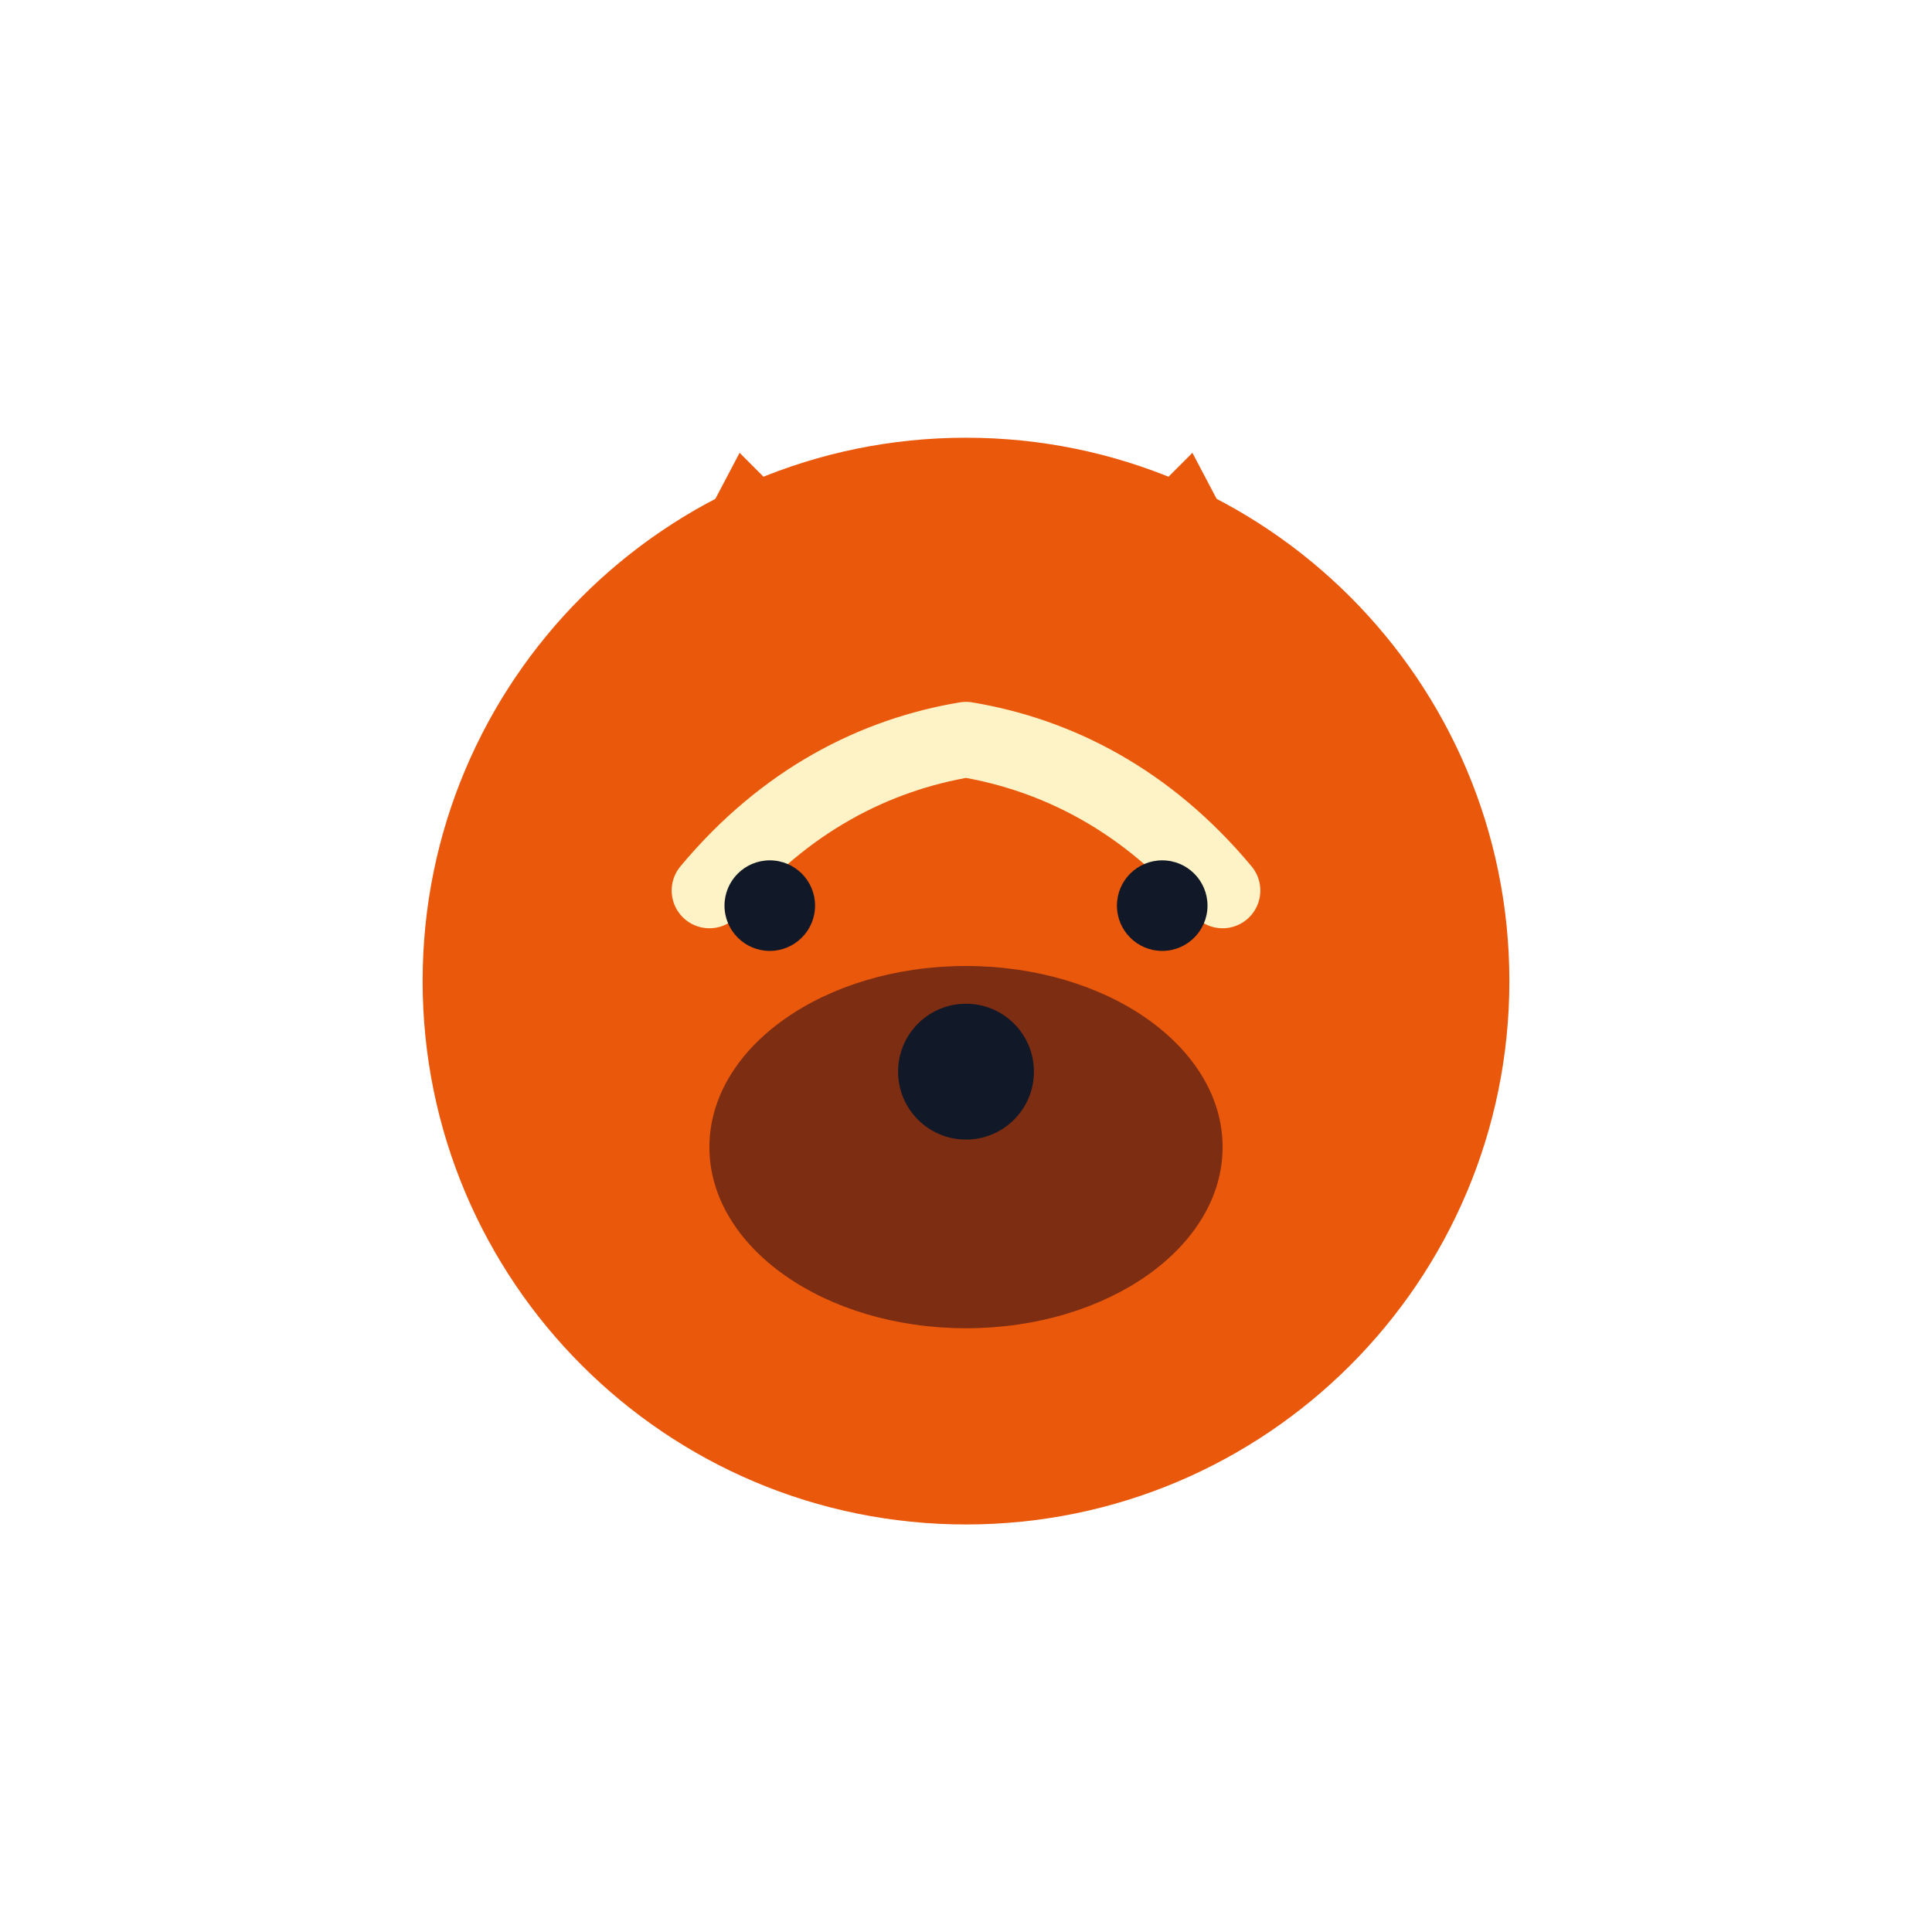
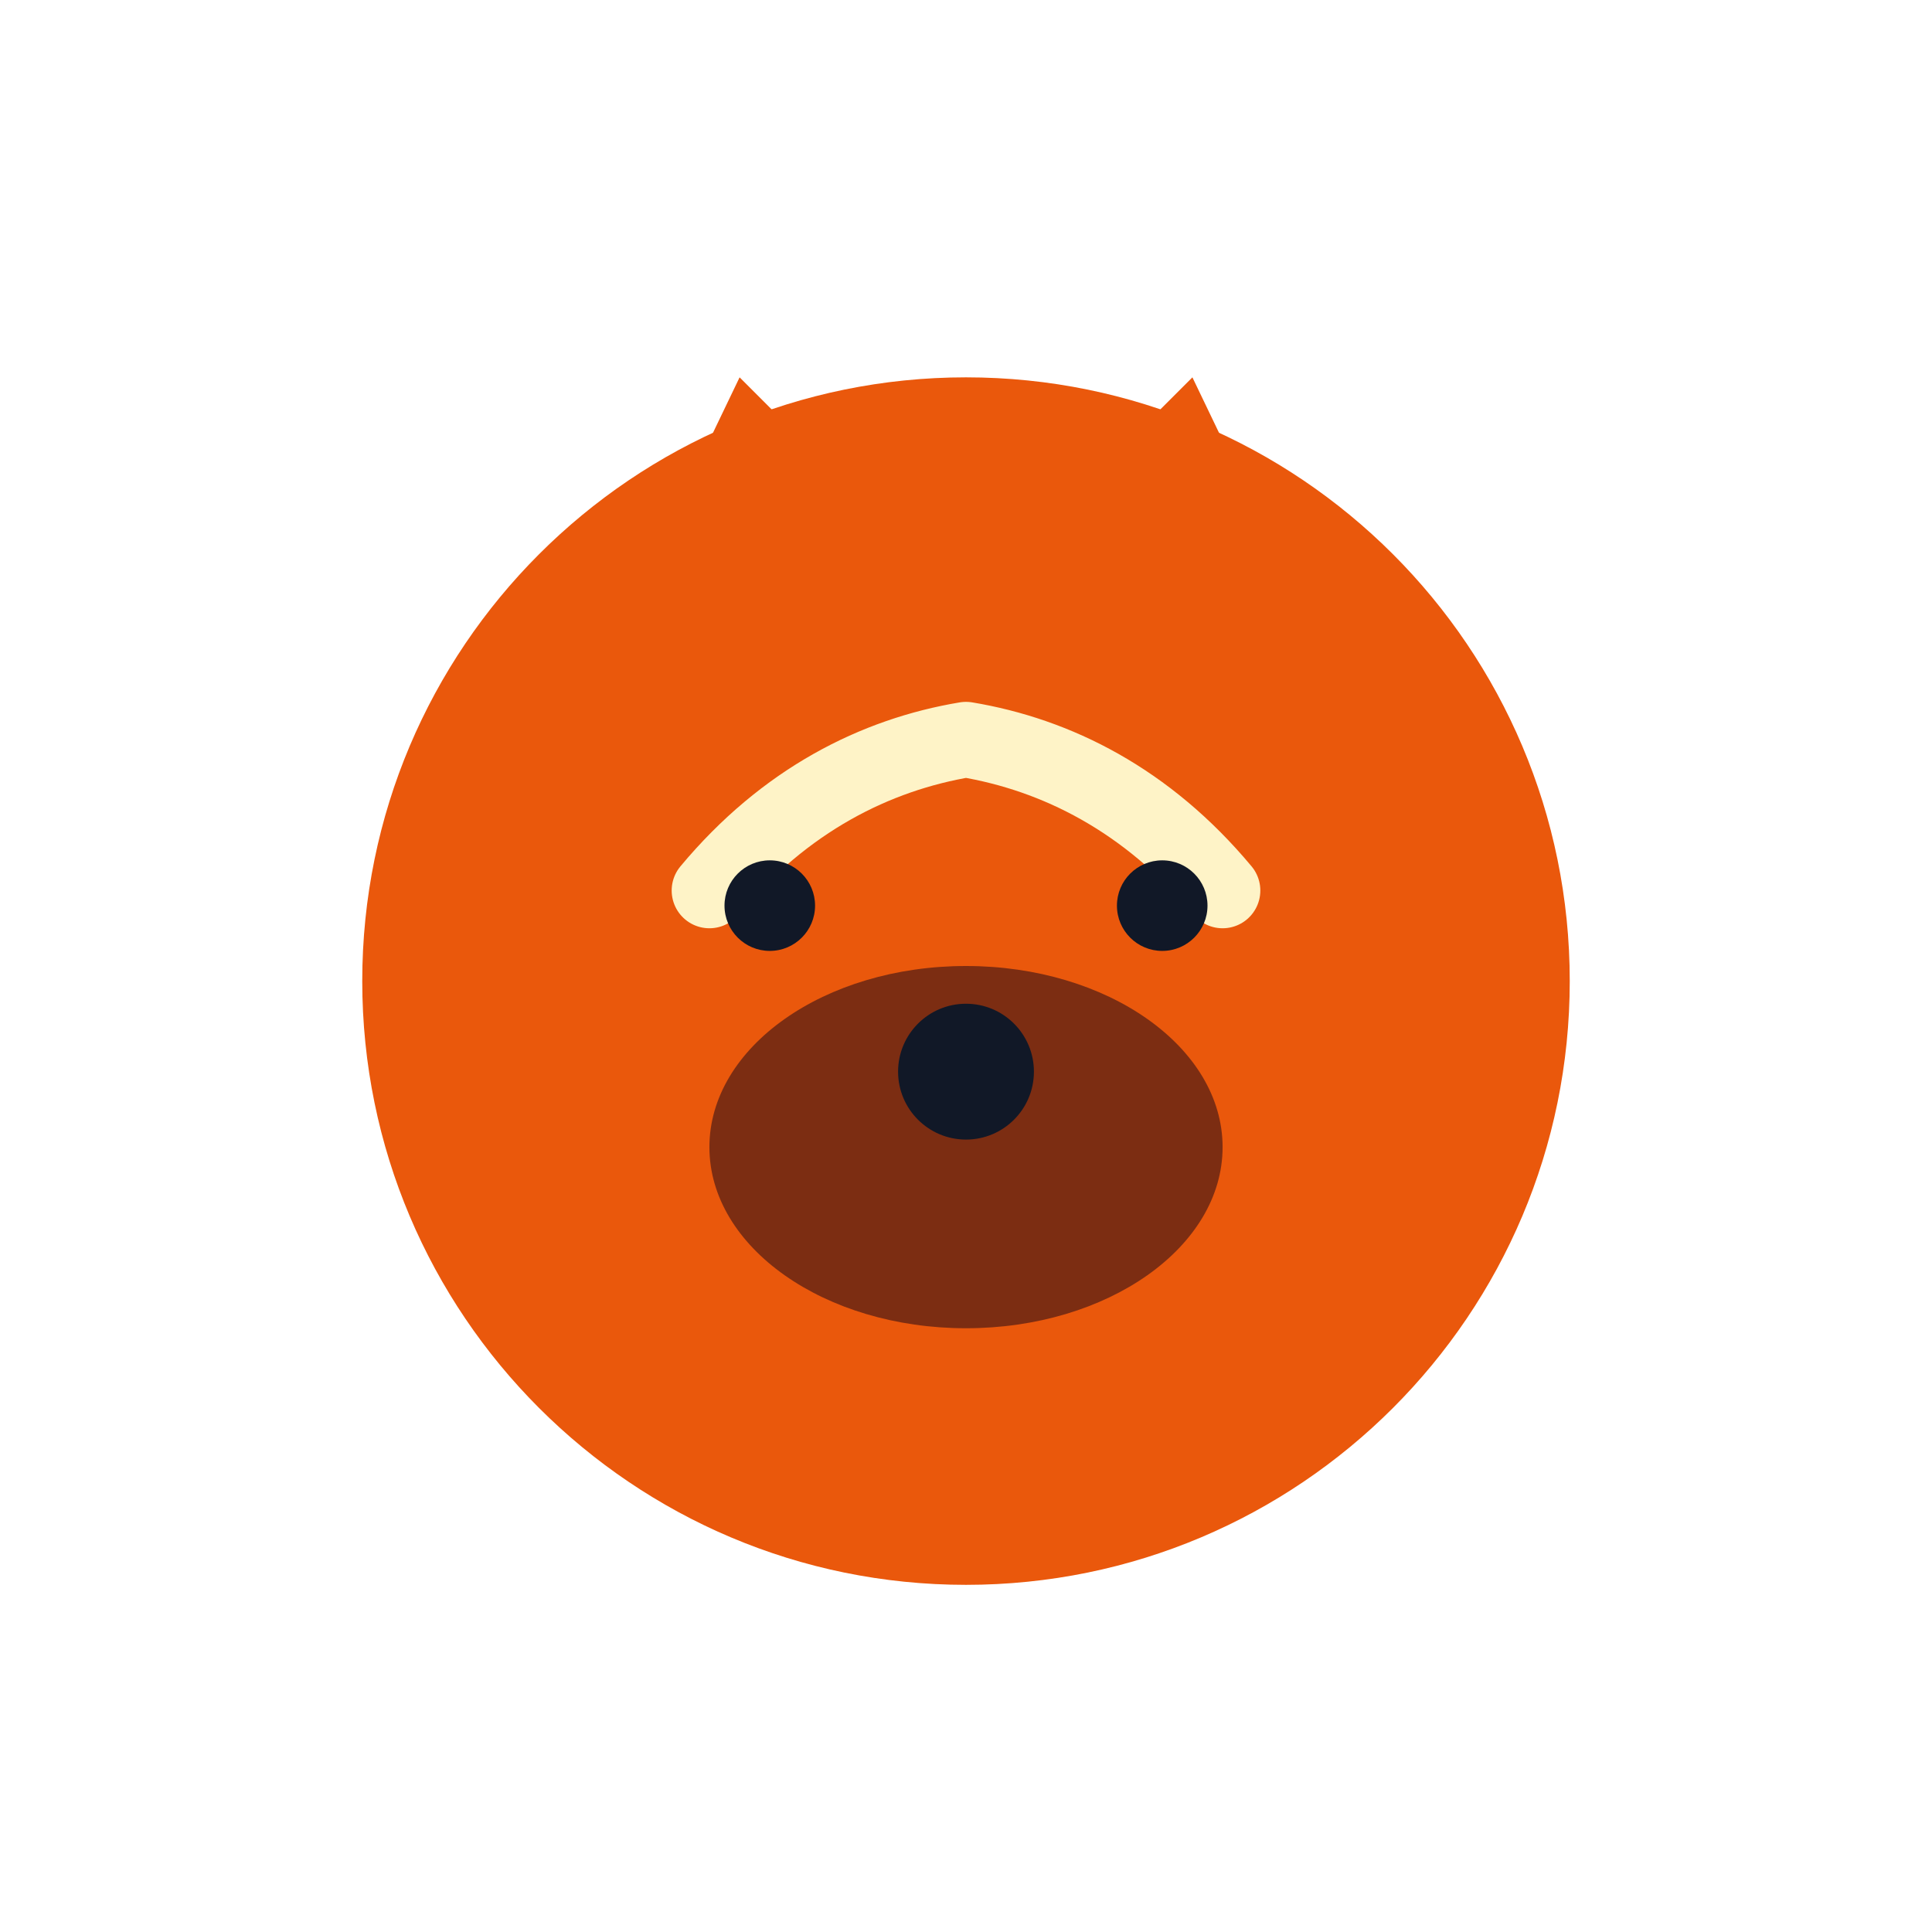
<svg xmlns="http://www.w3.org/2000/svg" viewBox="0 0 256 256" fill="none">
-   <path d="M78 98 98 60l26 26 4 88H72c-4-28-2-50 6-76Z" fill="#ea580c" />
-   <path d="m178 98-20-38-26 26-4 88h56c4-28 2-50-6-76Z" fill="#ea580c" />
-   <circle cx="128" cy="130" r="72" fill="#ea580c" />
+   <path d="M74 100 98 50l30 30 4 98H66c-4-30-2-52 8-78Z" fill="#ea580c" />
+   <path d="m182 100-24-50-30 30-4 98h66c4-30 2-52-8-78Z" fill="#ea580c" />
+   <circle cx="128" cy="130" r="80" fill="#ea580c" />
  <path d="M94 118c10-12 22-18 34-20M162 118c-10-12-22-18-34-20" stroke="#fef3c7" stroke-width="10" stroke-linecap="round" />
  <ellipse cx="128" cy="152" rx="34" ry="24" fill="#7c2d12" />
  <circle cx="102" cy="120" r="6" fill="#111827" />
  <circle cx="154" cy="120" r="6" fill="#111827" />
  <circle cx="128" cy="142" r="9" fill="#111827" />
</svg>
